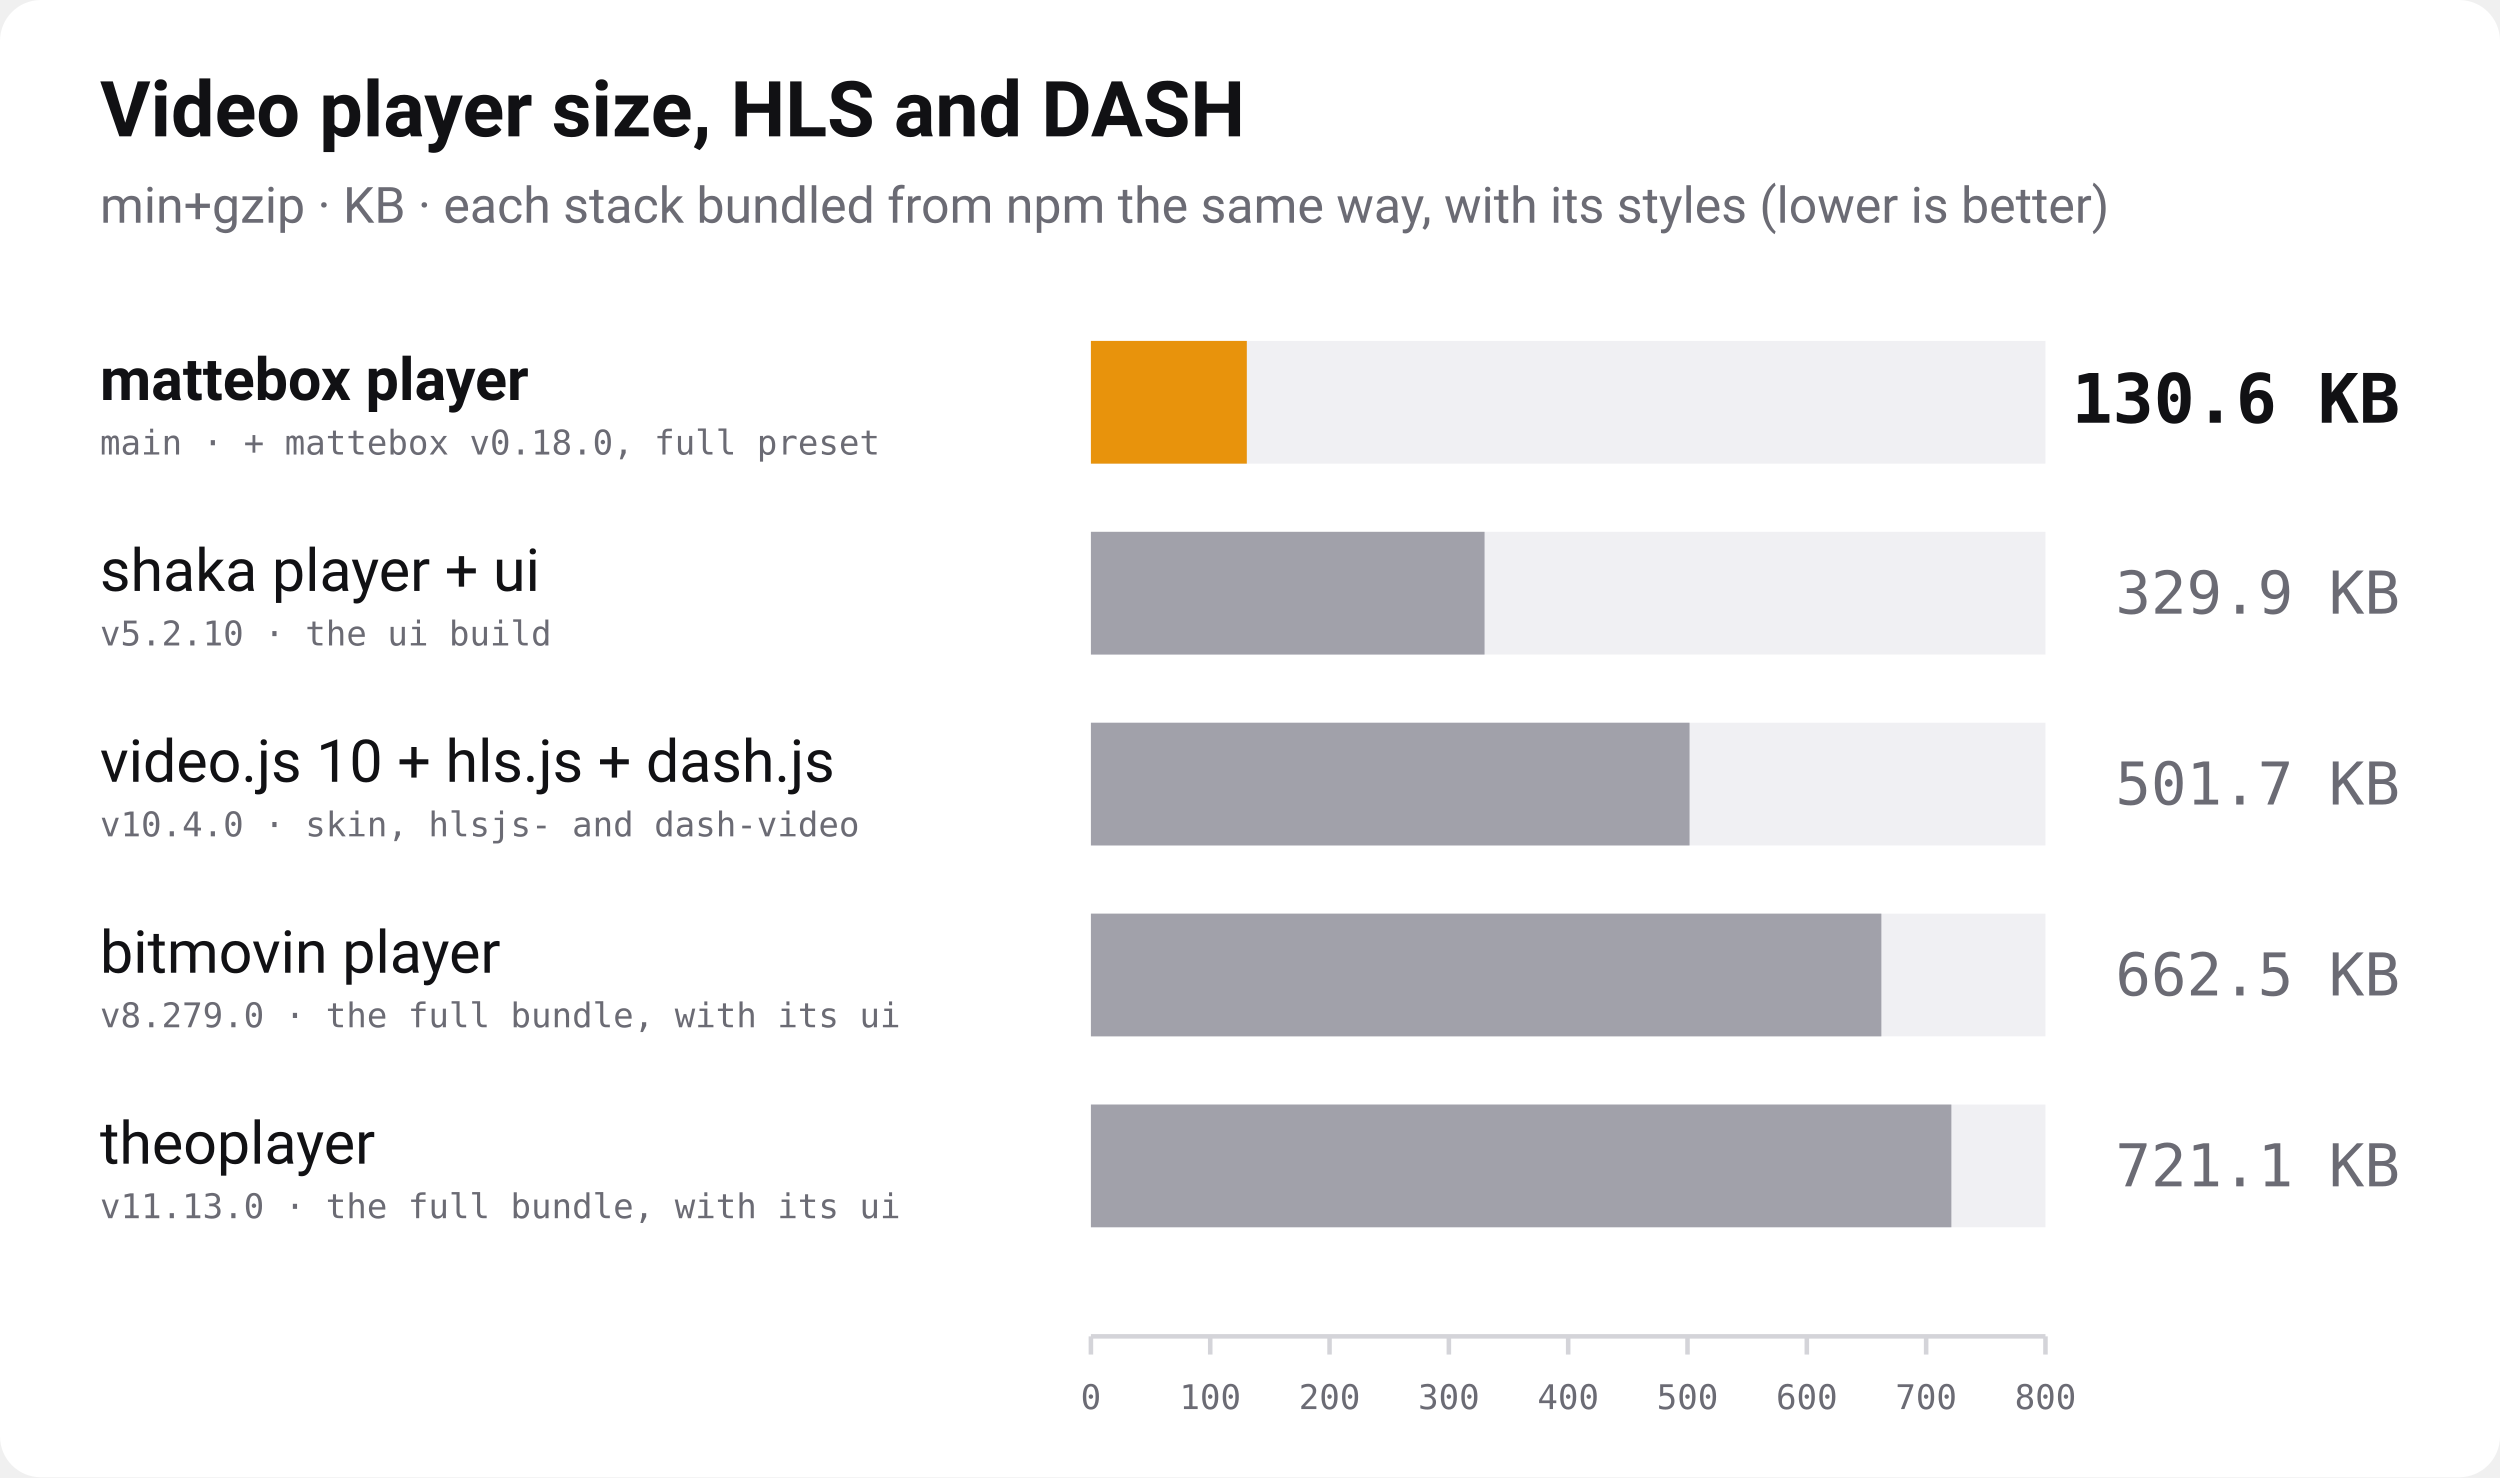
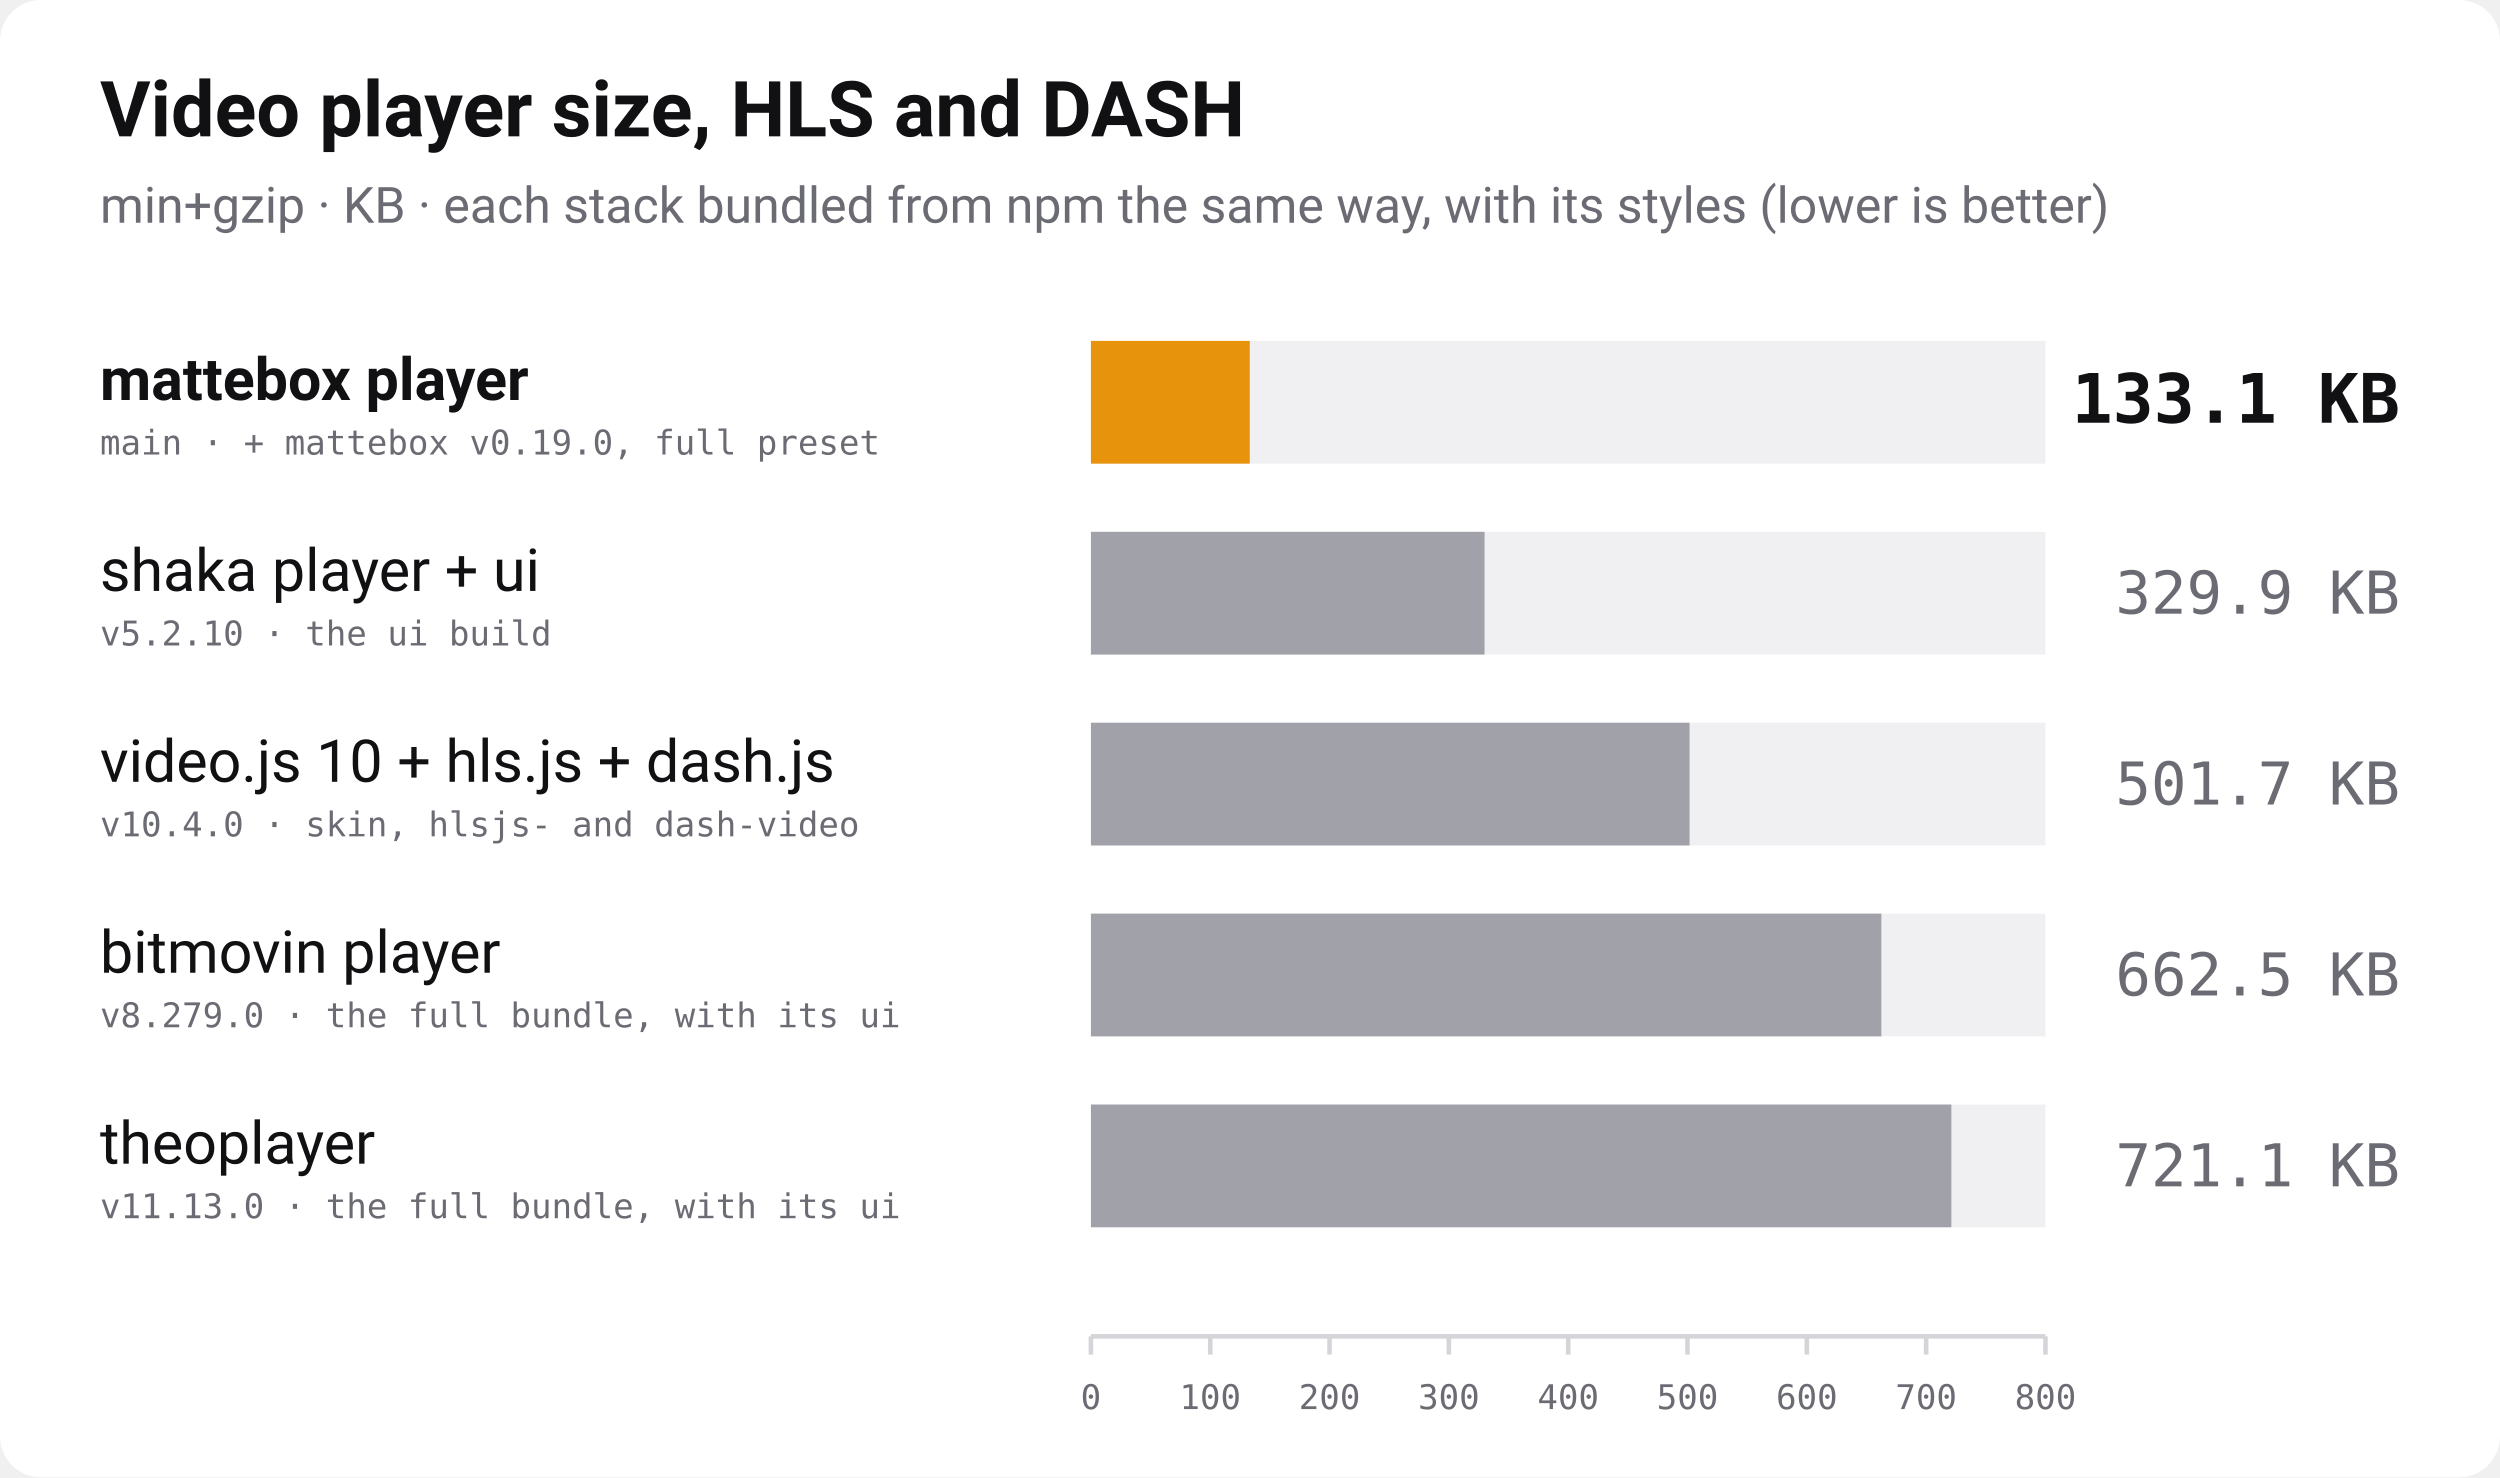
<svg xmlns="http://www.w3.org/2000/svg" width="1100" height="650" viewBox="0 0 1100 650" role="img" aria-label="Bundle size of video players with HLS and DASH playback, min+gzip, lower is better">
  <rect width="1100" height="650" rx="18" fill="#ffffff" />
  <text x="44" y="60" font-family="-apple-system, 'Segoe UI', Roboto, Helvetica, Arial, sans-serif" font-size="34" font-weight="700" fill="#111114">Video player size, HLS and DASH</text>
  <text x="44" y="98" font-family="-apple-system, 'Segoe UI', Roboto, Helvetica, Arial, sans-serif" font-size="22" fill="#6b6b74">min+gzip · KB · each stack bundled from npm the same way, with its styles (lower is better)</text>
  <text x="44" y="176" font-family="-apple-system, 'Segoe UI', Roboto, Helvetica, Arial, sans-serif" font-size="26" font-weight="700" fill="#111114">mattebox player</text>
-   <text x="44" y="200" font-family="ui-monospace, 'SF Mono', Menlo, Consolas, monospace" font-size="15" fill="#6b6b74">main · + mattebox v0.18.0, full preset</text>
+   <text x="44" y="200" font-family="ui-monospace, 'SF Mono', Menlo, Consolas, monospace" font-size="15" fill="#6b6b74">main · + mattebox v0.19.0, full preset</text>
  <rect x="480" y="150" width="420" height="54" fill="#f0f0f3" />
-   <rect x="480" y="150" width="68.6" height="54" fill="#e8930c" />
-   <text x="1056" y="186" text-anchor="end" font-family="ui-monospace, 'SF Mono', Menlo, Consolas, monospace" font-size="30" font-weight="700" fill="#111114">130.6 KB</text>
+   <rect x="480" y="150" width="69.9" height="54" fill="#e8930c" />
+   <text x="1056" y="186" text-anchor="end" font-family="ui-monospace, 'SF Mono', Menlo, Consolas, monospace" font-size="30" font-weight="700" fill="#111114">133.1 KB</text>
  <text x="44" y="260" font-family="-apple-system, 'Segoe UI', Roboto, Helvetica, Arial, sans-serif" font-size="26" font-weight="400" fill="#111114">shaka player + ui</text>
  <text x="44" y="284" font-family="ui-monospace, 'SF Mono', Menlo, Consolas, monospace" font-size="15" fill="#6b6b74">v5.2.10 · the ui build</text>
  <rect x="480" y="234" width="420" height="54" fill="#f0f0f3" />
  <rect x="480" y="234" width="173.2" height="54" fill="#a1a1aa" />
  <text x="1056" y="270" text-anchor="end" font-family="ui-monospace, 'SF Mono', Menlo, Consolas, monospace" font-size="26" font-weight="400" fill="#6b6b74">329.9 KB</text>
  <text x="44" y="344" font-family="-apple-system, 'Segoe UI', Roboto, Helvetica, Arial, sans-serif" font-size="26" font-weight="400" fill="#111114">video.js 10 + hls.js + dash.js</text>
  <text x="44" y="368" font-family="ui-monospace, 'SF Mono', Menlo, Consolas, monospace" font-size="15" fill="#6b6b74">v10.4.0 · skin, hlsjs- and dash-video</text>
  <rect x="480" y="318" width="420" height="54" fill="#f0f0f3" />
  <rect x="480" y="318" width="263.4" height="54" fill="#a1a1aa" />
  <text x="1056" y="354" text-anchor="end" font-family="ui-monospace, 'SF Mono', Menlo, Consolas, monospace" font-size="26" font-weight="400" fill="#6b6b74">501.7 KB</text>
  <text x="44" y="428" font-family="-apple-system, 'Segoe UI', Roboto, Helvetica, Arial, sans-serif" font-size="26" font-weight="400" fill="#111114">bitmovin player</text>
  <text x="44" y="452" font-family="ui-monospace, 'SF Mono', Menlo, Consolas, monospace" font-size="15" fill="#6b6b74">v8.279.0 · the full bundle, with its ui</text>
  <rect x="480" y="402" width="420" height="54" fill="#f0f0f3" />
  <rect x="480" y="402" width="347.8" height="54" fill="#a1a1aa" />
  <text x="1056" y="438" text-anchor="end" font-family="ui-monospace, 'SF Mono', Menlo, Consolas, monospace" font-size="26" font-weight="400" fill="#6b6b74">662.5 KB</text>
  <text x="44" y="512" font-family="-apple-system, 'Segoe UI', Roboto, Helvetica, Arial, sans-serif" font-size="26" font-weight="400" fill="#111114">theoplayer</text>
  <text x="44" y="536" font-family="ui-monospace, 'SF Mono', Menlo, Consolas, monospace" font-size="15" fill="#6b6b74">v11.13.0 · the full bundle, with its ui</text>
  <rect x="480" y="486" width="420" height="54" fill="#f0f0f3" />
  <rect x="480" y="486" width="378.6" height="54" fill="#a1a1aa" />
  <text x="1056" y="522" text-anchor="end" font-family="ui-monospace, 'SF Mono', Menlo, Consolas, monospace" font-size="26" font-weight="400" fill="#6b6b74">721.1 KB</text>
  <line x1="480" y1="588" x2="900" y2="588" stroke="#d4d4d9" stroke-width="2" />
  <line x1="480.0" y1="588" x2="480.0" y2="596" stroke="#d4d4d9" stroke-width="2" />
  <text x="480.0" y="620" text-anchor="middle" font-family="ui-monospace, 'SF Mono', Menlo, Consolas, monospace" font-size="15" fill="#6b6b74">0</text>
  <line x1="532.5" y1="588" x2="532.5" y2="596" stroke="#d4d4d9" stroke-width="2" />
  <text x="532.5" y="620" text-anchor="middle" font-family="ui-monospace, 'SF Mono', Menlo, Consolas, monospace" font-size="15" fill="#6b6b74">100</text>
  <line x1="585.0" y1="588" x2="585.0" y2="596" stroke="#d4d4d9" stroke-width="2" />
  <text x="585.0" y="620" text-anchor="middle" font-family="ui-monospace, 'SF Mono', Menlo, Consolas, monospace" font-size="15" fill="#6b6b74">200</text>
  <line x1="637.5" y1="588" x2="637.5" y2="596" stroke="#d4d4d9" stroke-width="2" />
  <text x="637.5" y="620" text-anchor="middle" font-family="ui-monospace, 'SF Mono', Menlo, Consolas, monospace" font-size="15" fill="#6b6b74">300</text>
  <line x1="690.0" y1="588" x2="690.0" y2="596" stroke="#d4d4d9" stroke-width="2" />
  <text x="690.0" y="620" text-anchor="middle" font-family="ui-monospace, 'SF Mono', Menlo, Consolas, monospace" font-size="15" fill="#6b6b74">400</text>
  <line x1="742.5" y1="588" x2="742.5" y2="596" stroke="#d4d4d9" stroke-width="2" />
  <text x="742.5" y="620" text-anchor="middle" font-family="ui-monospace, 'SF Mono', Menlo, Consolas, monospace" font-size="15" fill="#6b6b74">500</text>
  <line x1="795.0" y1="588" x2="795.0" y2="596" stroke="#d4d4d9" stroke-width="2" />
  <text x="795.0" y="620" text-anchor="middle" font-family="ui-monospace, 'SF Mono', Menlo, Consolas, monospace" font-size="15" fill="#6b6b74">600</text>
  <line x1="847.5" y1="588" x2="847.5" y2="596" stroke="#d4d4d9" stroke-width="2" />
  <text x="847.5" y="620" text-anchor="middle" font-family="ui-monospace, 'SF Mono', Menlo, Consolas, monospace" font-size="15" fill="#6b6b74">700</text>
  <line x1="900.0" y1="588" x2="900.0" y2="596" stroke="#d4d4d9" stroke-width="2" />
  <text x="900.0" y="620" text-anchor="middle" font-family="ui-monospace, 'SF Mono', Menlo, Consolas, monospace" font-size="15" fill="#6b6b74">800</text>
</svg>
